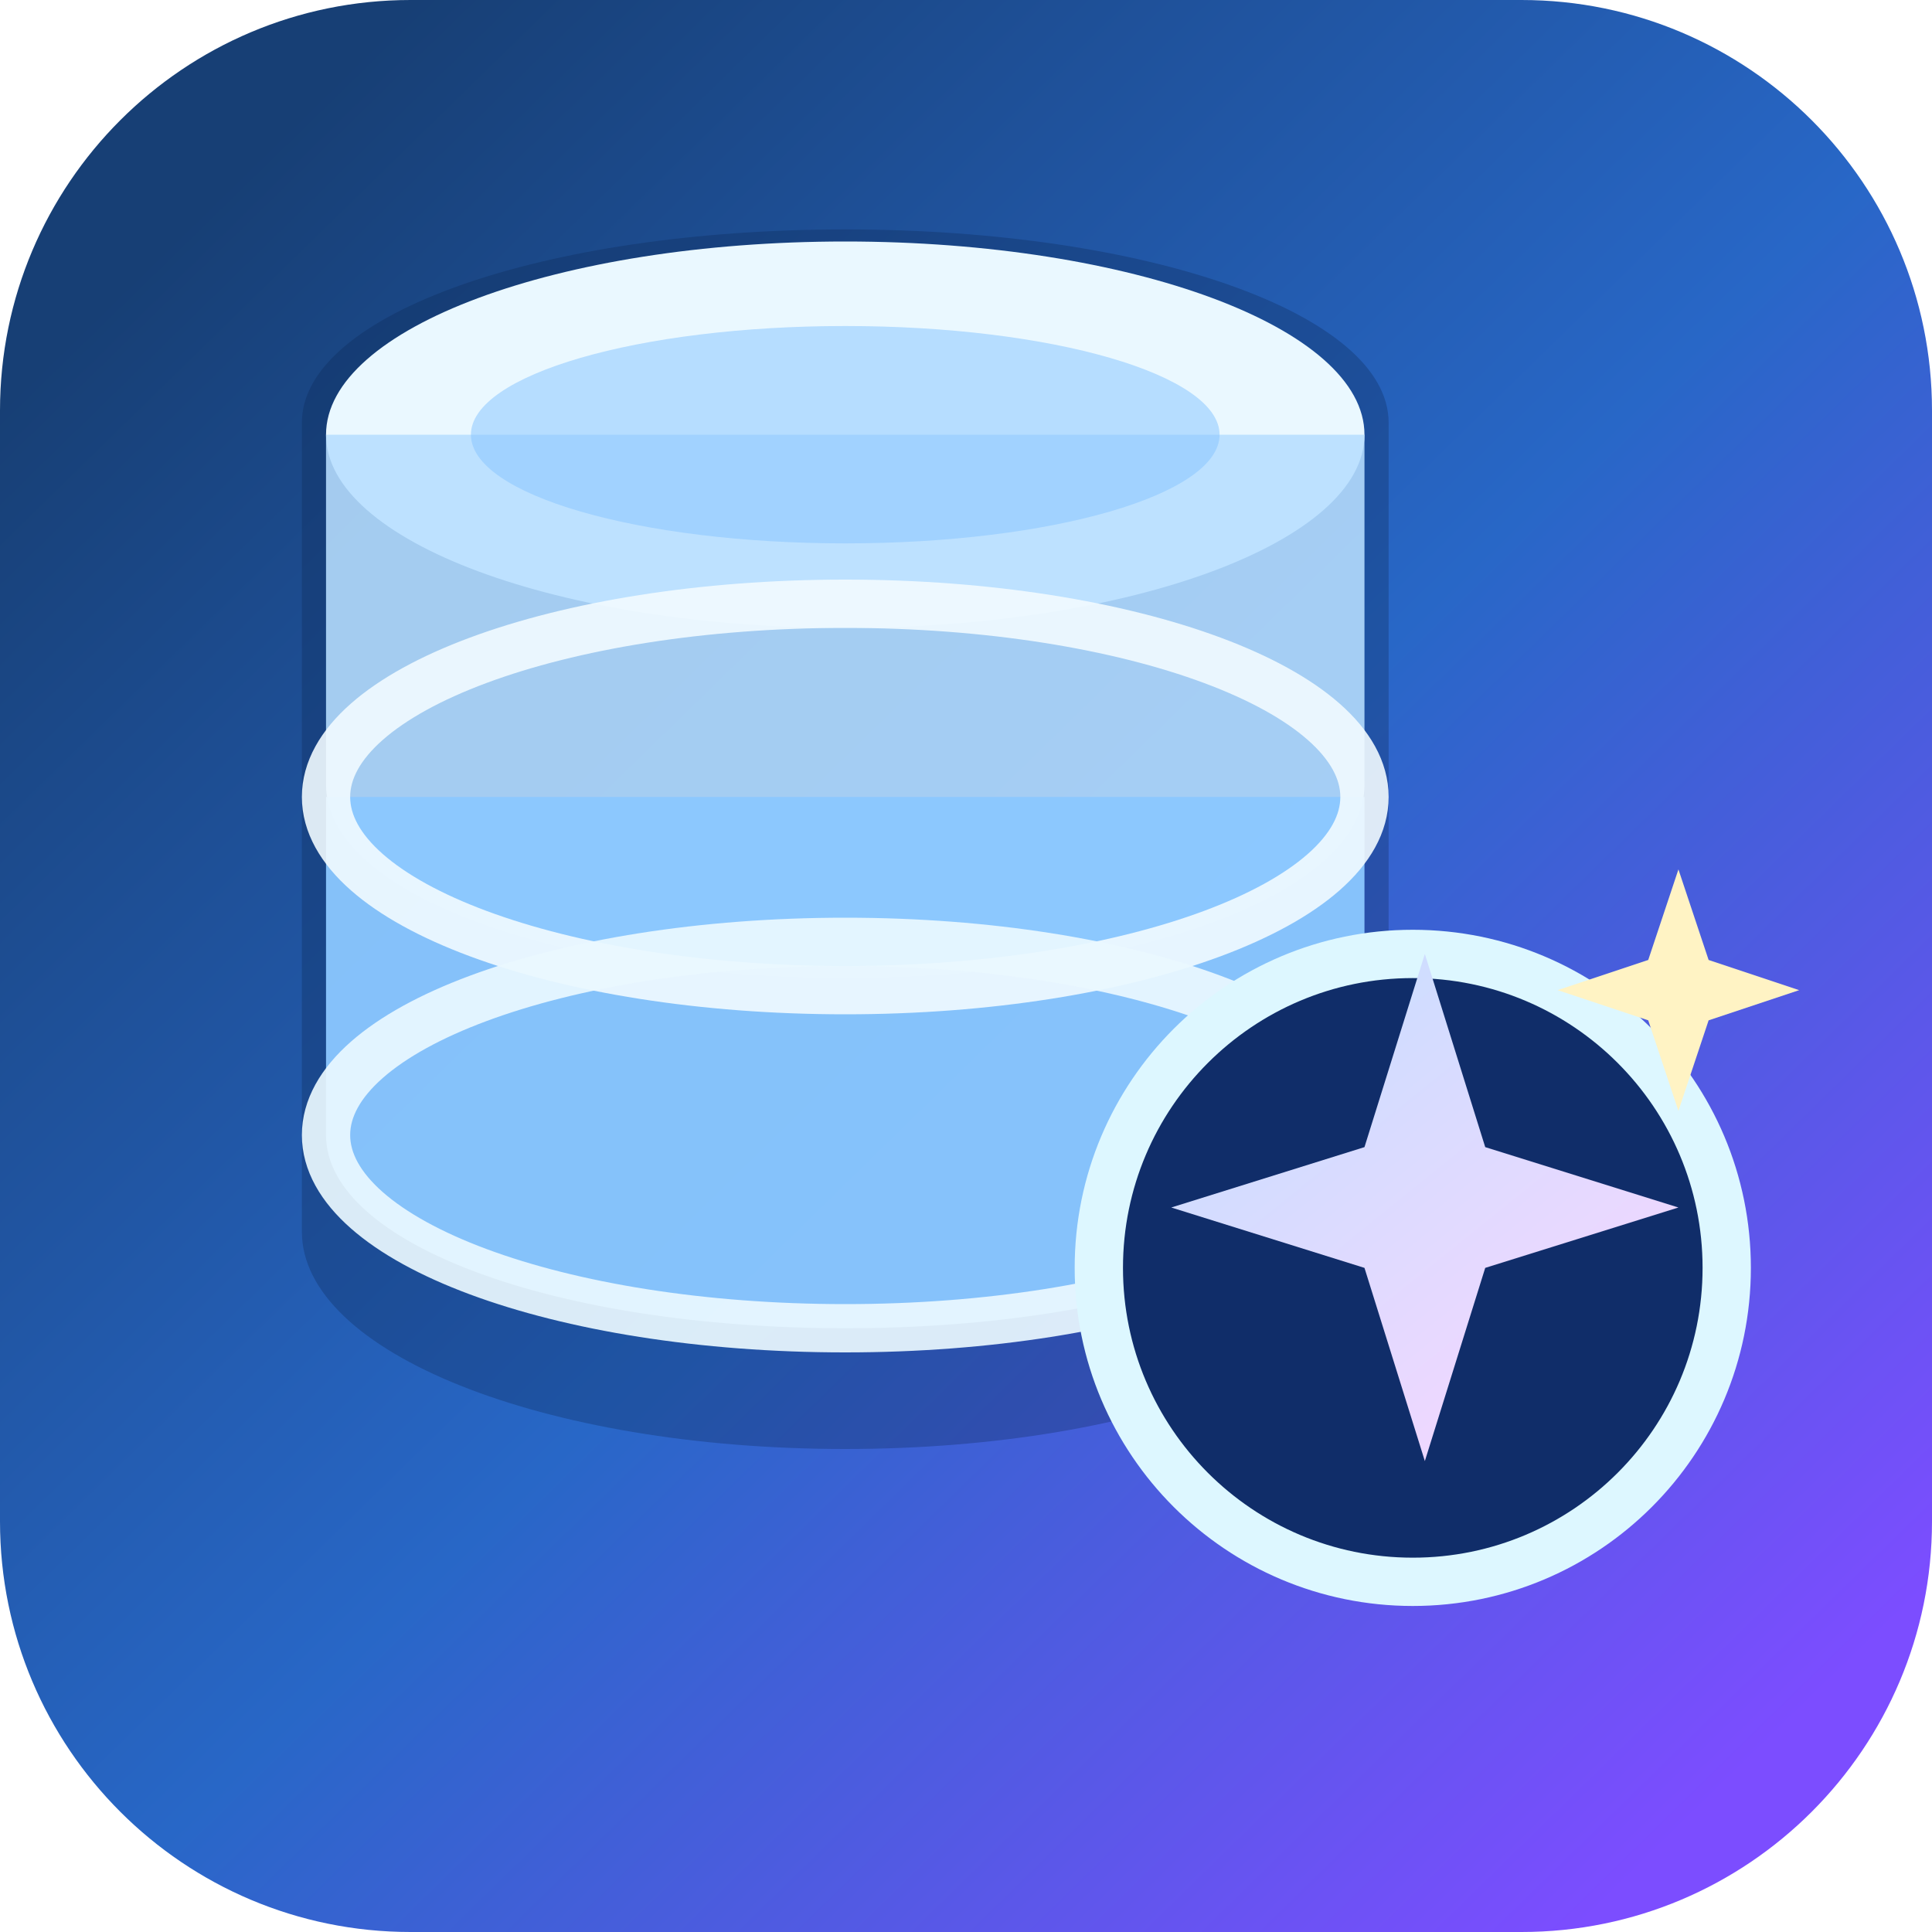
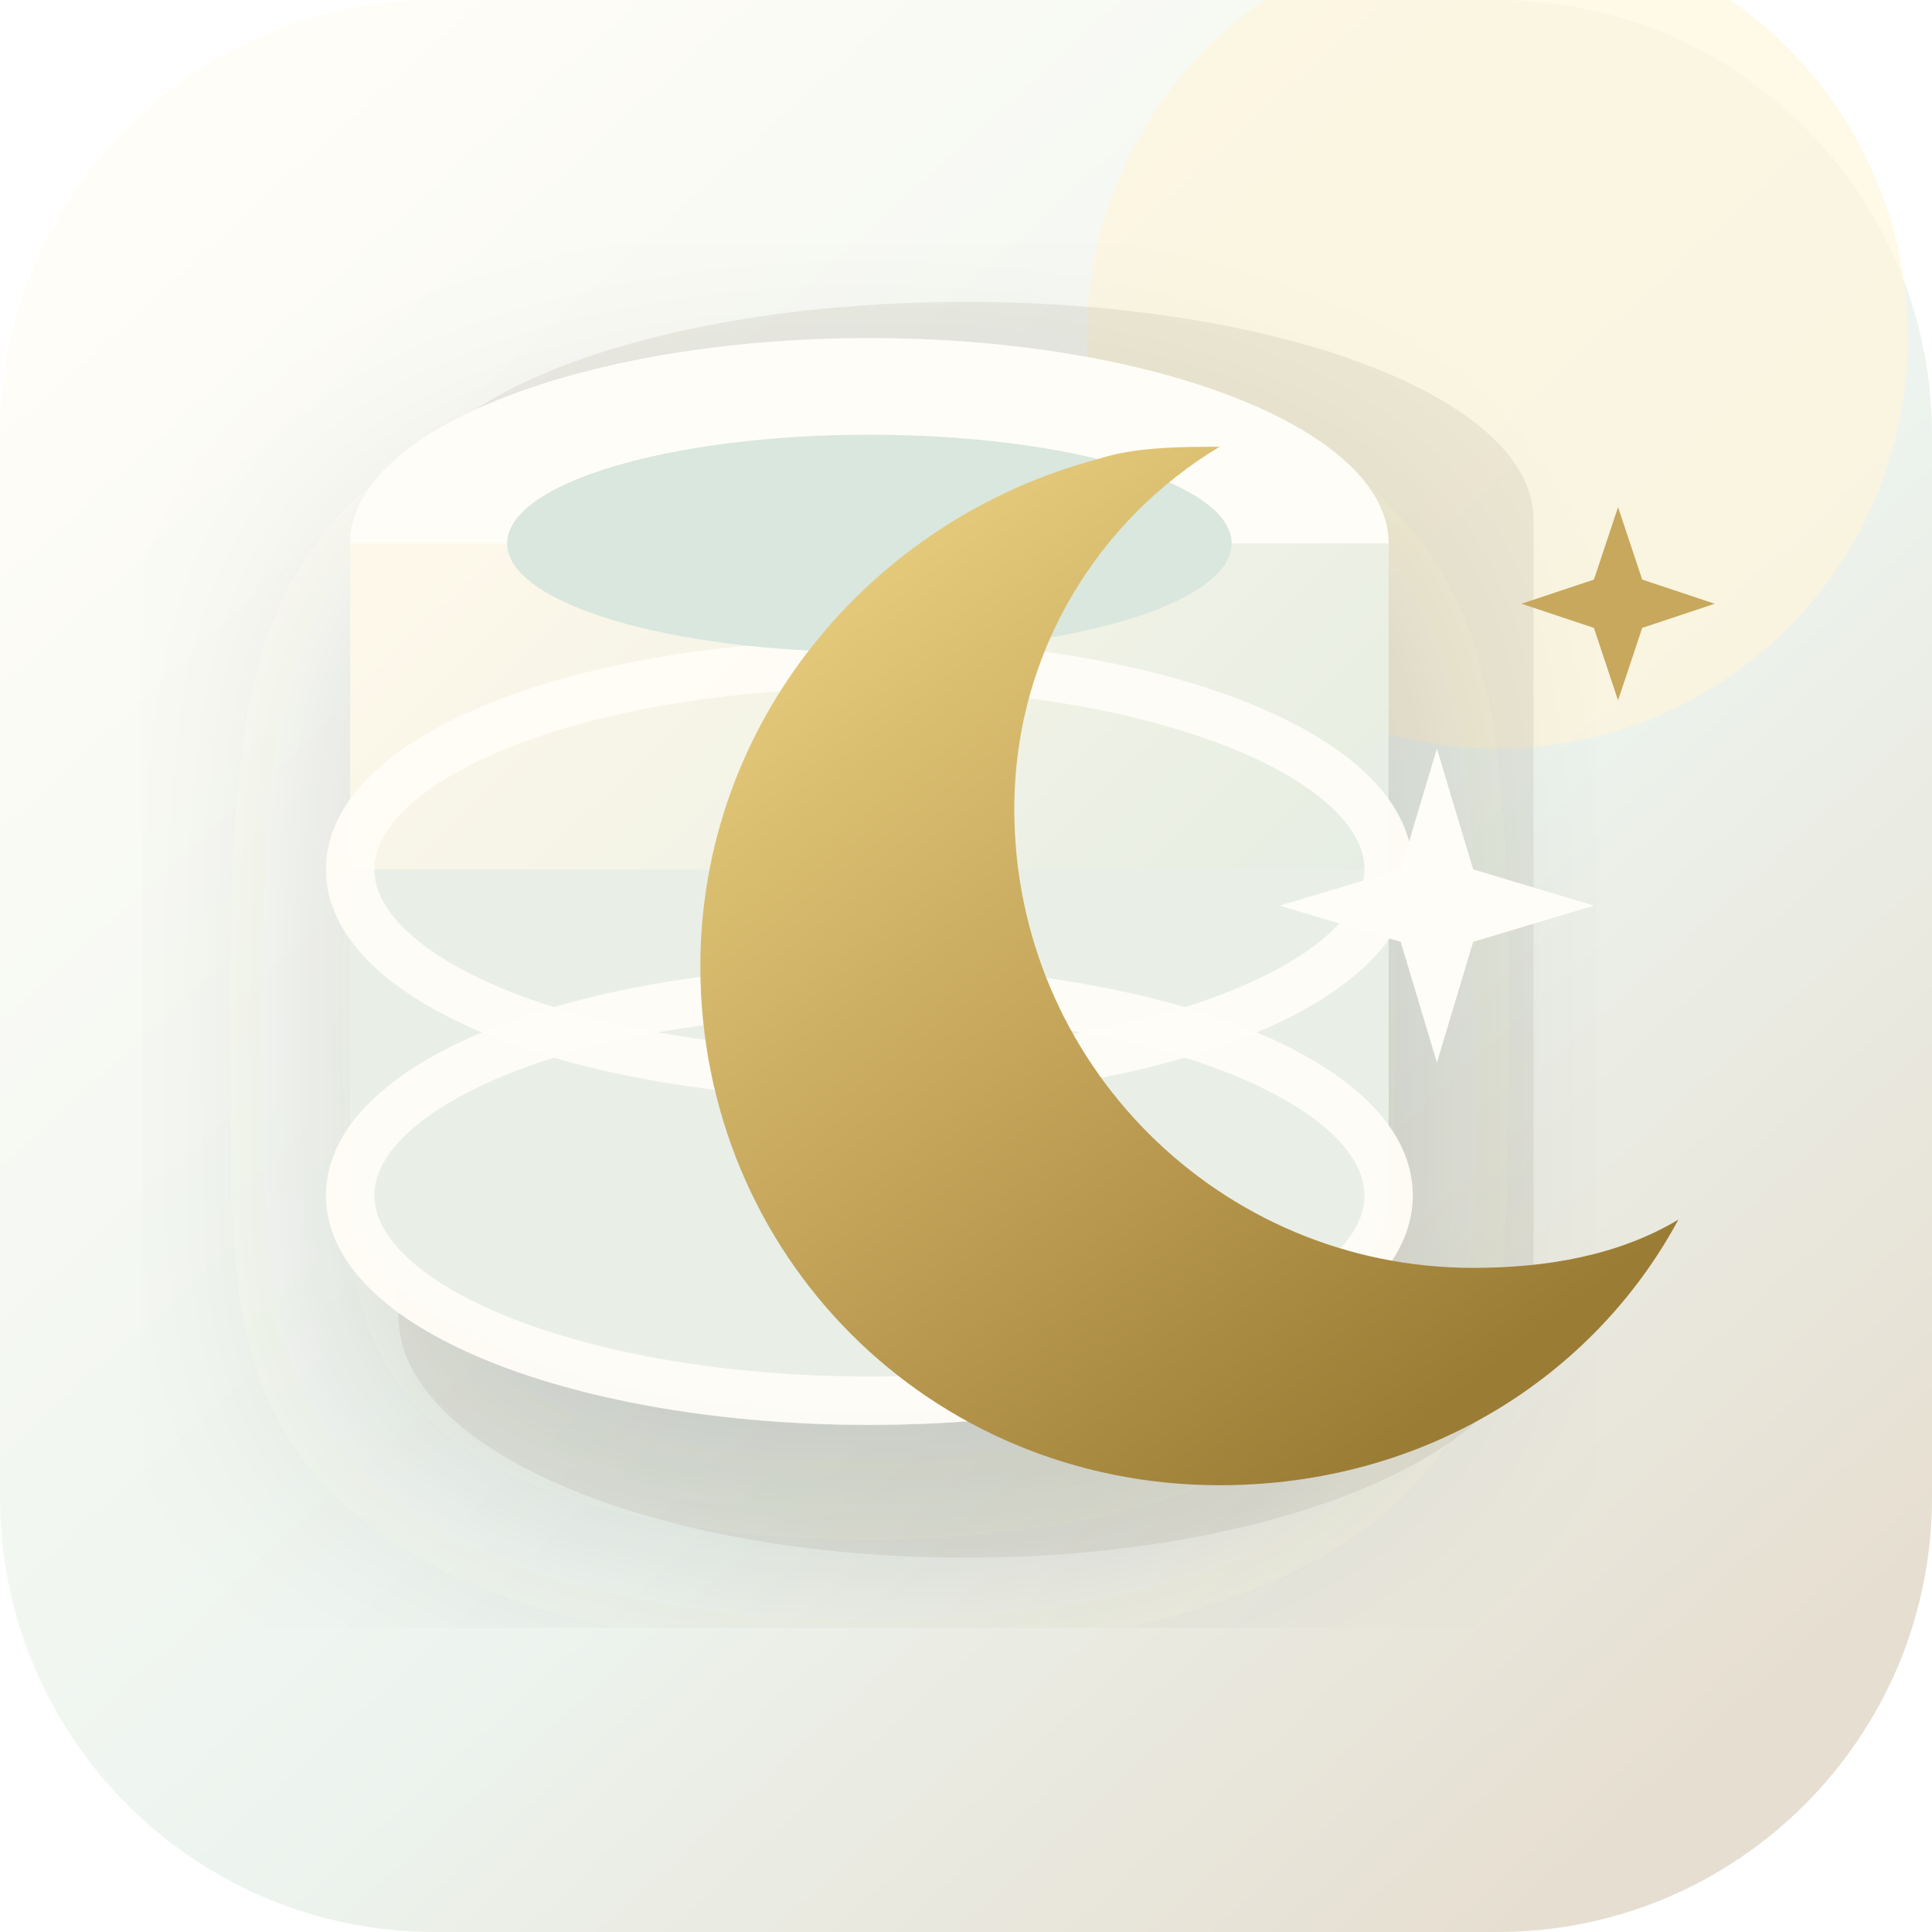
- <svg xmlns="http://www.w3.org/2000/svg" viewBox="0 0 160 160">
+ <svg xmlns="http://www.w3.org/2000/svg" viewBox="0 0 160 160" role="img" aria-label="Database AI Applications">
  <defs>
-     <linearGradient id="bg" x1="18" y1="16" x2="145" y2="146" gradientUnits="userSpaceOnUse">
-       <stop stop-color="#173F75" />
-       <stop offset=".52" stop-color="#2867C7" />
-       <stop offset="1" stop-color="#7C4DFF" />
+     <linearGradient id="paper" x1="18" y1="12" x2="142" y2="148" gradientUnits="userSpaceOnUse">
+       <stop stop-color="#FFFDF7" />
+       <stop offset=".58" stop-color="#EDF4EF" />
+       <stop offset="1" stop-color="#E6DED0" />
    </linearGradient>
-     <linearGradient id="shine" x1="67" y1="36" x2="134" y2="119" gradientUnits="userSpaceOnUse">
-       <stop stop-color="#8FE8FF" />
-       <stop offset="1" stop-color="#F7D6FF" />
+     <linearGradient id="gold" x1="54" y1="36" x2="118" y2="118" gradientUnits="userSpaceOnUse">
+       <stop stop-color="#F4DC8A" />
+       <stop offset=".54" stop-color="#C7A85D" />
+       <stop offset="1" stop-color="#9B7C34" />
    </linearGradient>
+     <linearGradient id="mist" x1="35" y1="47" x2="116" y2="129" gradientUnits="userSpaceOnUse">
+       <stop stop-color="#FDF8EA" />
+       <stop offset="1" stop-color="#D9E7DE" />
+     </linearGradient>
+     <filter id="softShadow" x="-20%" y="-20%" width="140%" height="140%" color-interpolation-filters="sRGB">
+       <feDropShadow dx="0" dy="10" stdDeviation="10" flood-color="#4F4A40" flood-opacity=".16" />
+     </filter>
  </defs>
-   <rect width="160" height="160" rx="34" fill="url(#bg)" />
-   <path d="M25 35c0-9 20-16 45-16s45 7 45 16v67c0 10-20 18-45 18s-45-8-45-18V35Z" fill="#0A2451" opacity=".3" />
-   <ellipse cx="70" cy="36" rx="43" ry="16" fill="#EAF8FF" />
-   <path d="M27 36v29c0 9 19 16 43 16s43-7 43-16V36" fill="#B7DEFF" opacity=".88" />
-   <path d="M27 66v28c0 9 19 16 43 16s43-7 43-16V66" fill="#8BC7FF" opacity=".95" />
-   <ellipse cx="70" cy="66" rx="43" ry="16" fill="none" stroke="#F2FBFF" stroke-width="4" opacity=".9" />
-   <ellipse cx="70" cy="94" rx="43" ry="16" fill="none" stroke="#EAF8FF" stroke-width="4" opacity=".92" />
-   <ellipse cx="70" cy="36" rx="31" ry="9" fill="#8AC6FF" opacity=".55" />
-   <circle cx="117" cy="105" r="26" fill="#102D69" stroke="#DDF7FF" stroke-width="4" />
-   <path d="m118 79 5 16 16 5-16 5-5 16-5-16-16-5 16-5 5-16Z" fill="url(#shine)" />
-   <path d="m139 72 2.5 7.5L149 82l-7.5 2.5L139 92l-2.5-7.5L129 82l7.5-2.5L139 72Z" fill="#FFF3C4" />
+   <rect width="160" height="160" rx="36" fill="url(#paper)" />
+   <circle cx="124" cy="28" r="34" fill="#FFF6D9" opacity=".64" />
+   <path d="M33 43c0-10 21-18 47-18s47 8 47 18v66c0 11-21 20-47 20s-47-9-47-20V43Z" fill="#7F735C" opacity=".12" />
+   <g filter="url(#softShadow)">
+     <ellipse cx="72" cy="45" rx="43" ry="17" fill="#FFFDF7" />
+     <path d="M29 45v26c0 10 19 18 43 18s43-8 43-18V45" fill="url(#mist)" />
+     <path d="M29 72v27c0 10 19 18 43 18s43-8 43-18V72" fill="#E9EFE7" />
+     <ellipse cx="72" cy="72" rx="43" ry="17" fill="none" stroke="#FFFDF7" stroke-width="4" opacity=".95" />
+     <ellipse cx="72" cy="99" rx="43" ry="17" fill="none" stroke="#FFFDF7" stroke-width="4" opacity=".95" />
+     <ellipse cx="72" cy="45" rx="30" ry="9" fill="#D9E7DE" />
+   </g>
+   <path d="M101 37c-10 6-17 17-17 30 0 21 17 38 38 38 6 0 12-1 17-4-7 13-21 22-38 22-24 0-43-19-43-43 0-20 14-37 33-42 3-1 7-1 10-1Z" fill="url(#gold)" />
+   <path d="m119 62 3 10 10 3-10 3-3 10-3-10-10-3 10-3 3-10Z" fill="#FFFDF7" />
+   <path d="m134 42 2 6 6 2-6 2-2 6-2-6-6-2 6-2 2-6Z" fill="#C7A85D" />
</svg>
